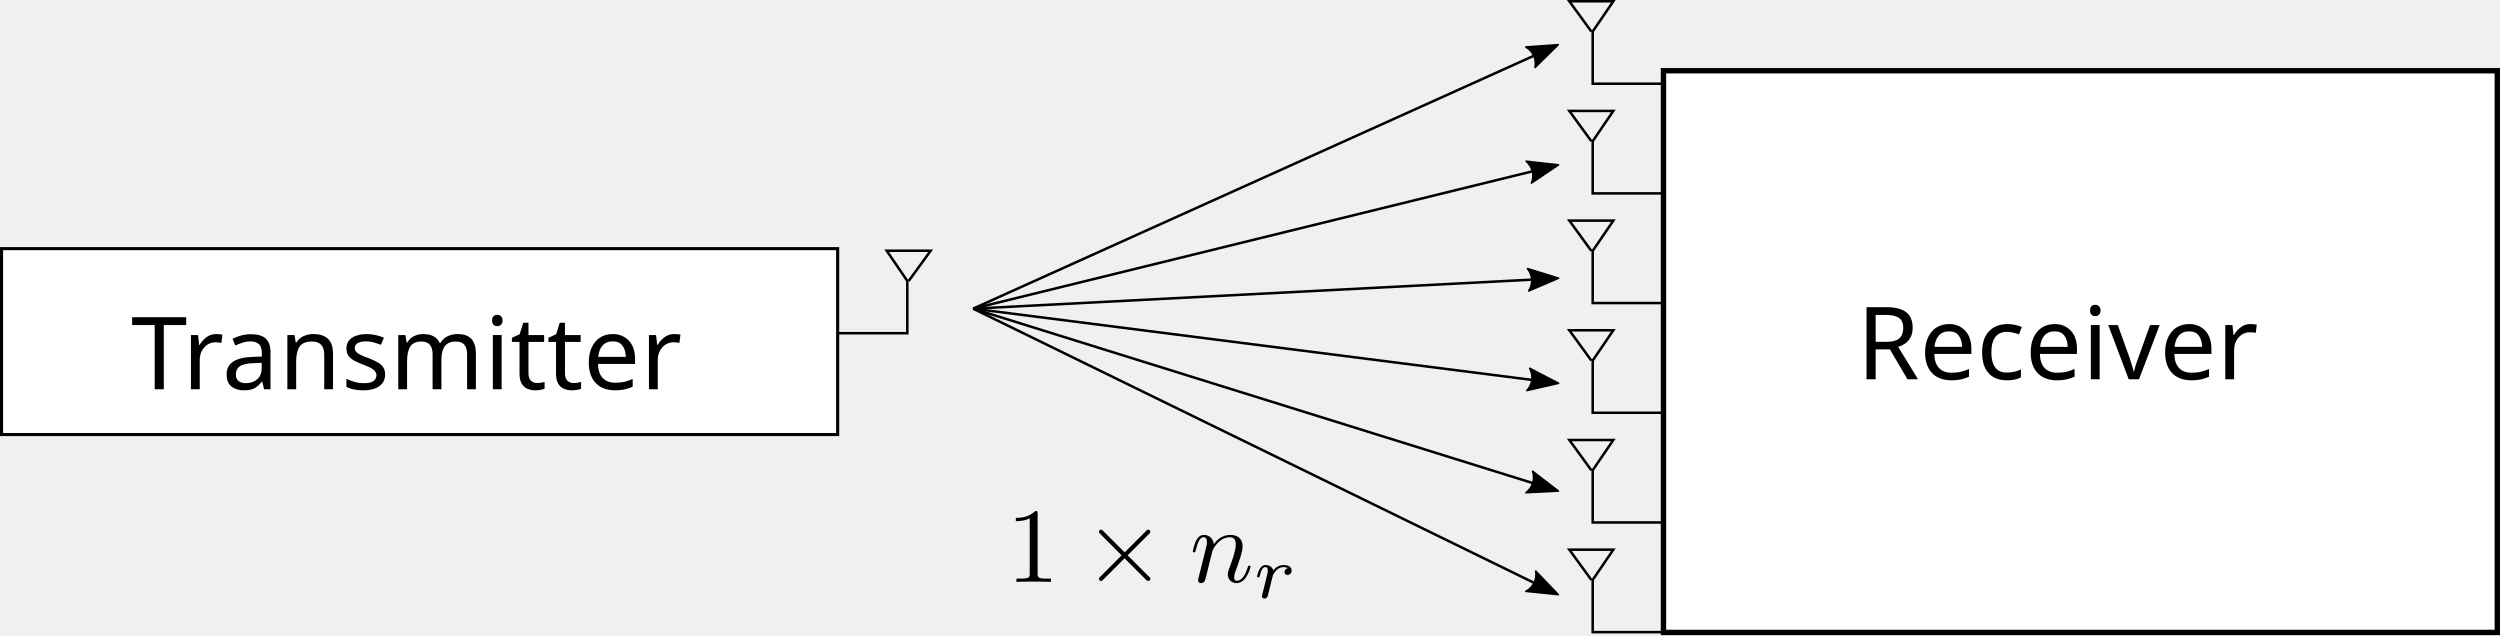
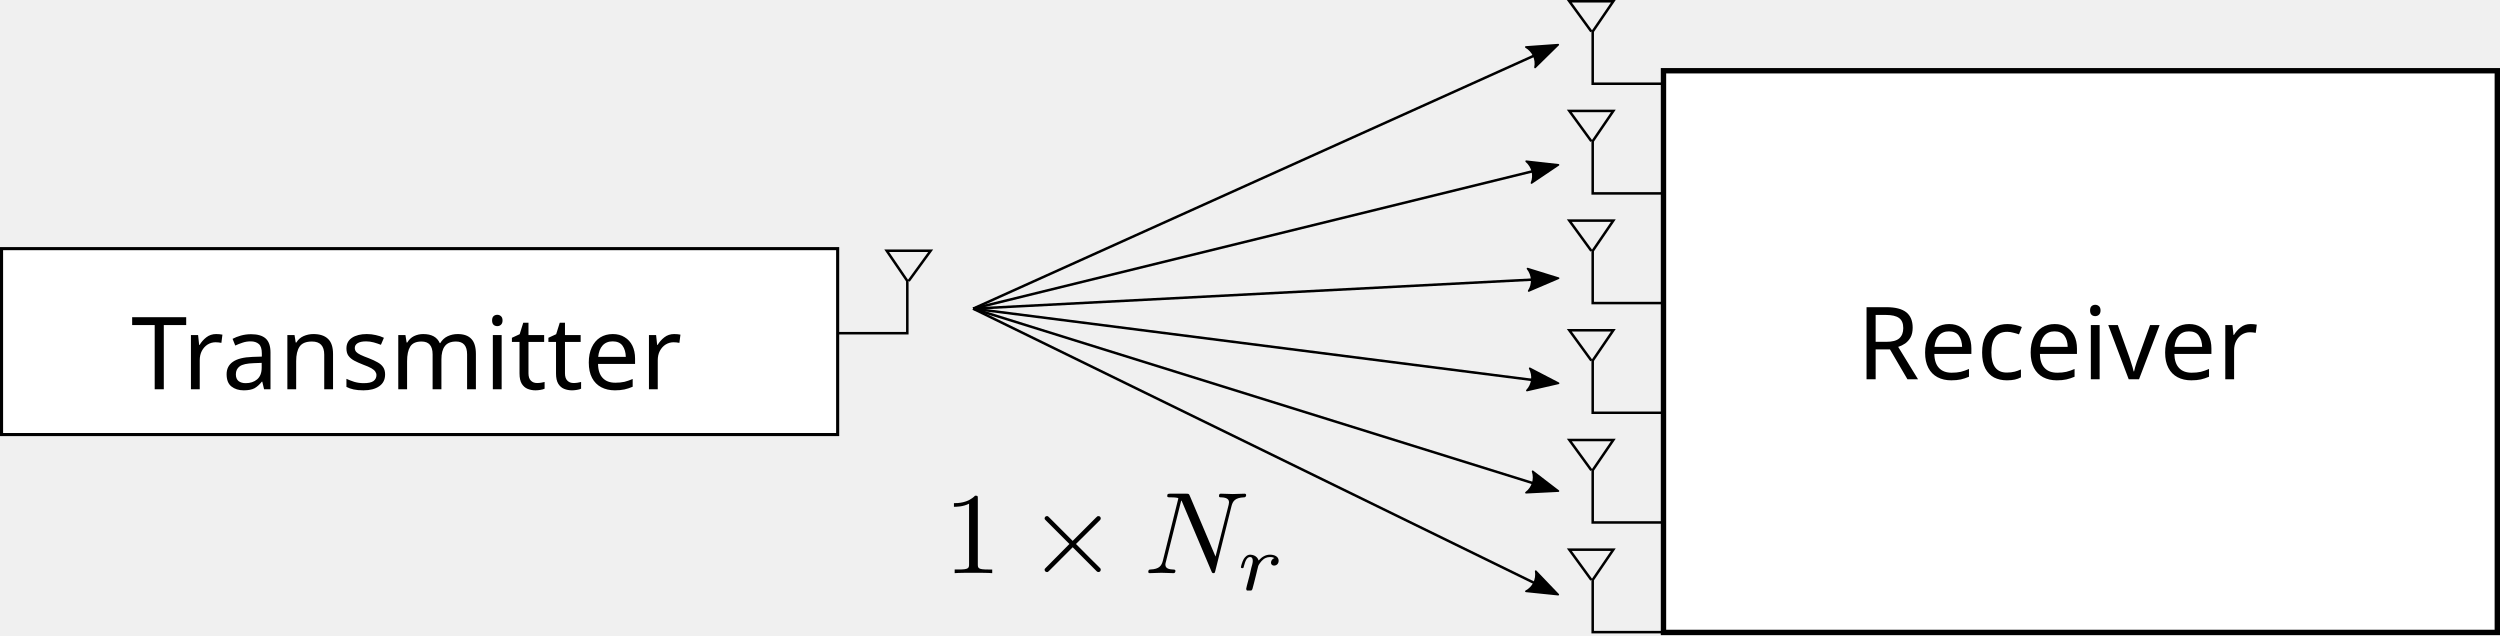
<svg xmlns="http://www.w3.org/2000/svg" width="261.681mm" height="66.479mm" viewBox="0 0 261.681 66.479" version="1.1" id="svg8">
  <defs id="defs2">
    <marker orient="auto" refY="0" refX="0" id="marker5141" style="overflow:visible">
      <path id="path5139" style="fill:#000000;fill-opacity:1;fill-rule:evenodd;stroke:#000000;stroke-width:0.625;stroke-linejoin:round;stroke-opacity:1" d="M 8.719,4.034 -2.207,0.016 8.719,-4.002 c -1.745,2.372 -1.735,5.617 -6e-7,8.035 z" transform="matrix(-1.1,0,0,-1.1,-1.1,0)" />
    </marker>
    <marker style="overflow:visible" id="marker4895" refX="0" refY="0" orient="auto">
      <path transform="matrix(-1.1,0,0,-1.1,-1.1,0)" d="M 8.719,4.034 -2.207,0.016 8.719,-4.002 c -1.745,2.372 -1.735,5.617 -6e-7,8.035 z" style="fill:#000000;fill-opacity:1;fill-rule:evenodd;stroke:#000000;stroke-width:0.625;stroke-linejoin:round;stroke-opacity:1" id="path4893" />
    </marker>
    <marker orient="auto" refY="0" refX="0" id="marker4685" style="overflow:visible">
      <path id="path4683" style="fill:#000000;fill-opacity:1;fill-rule:evenodd;stroke:#000000;stroke-width:0.625;stroke-linejoin:round;stroke-opacity:1" d="M 8.719,4.034 -2.207,0.016 8.719,-4.002 c -1.745,2.372 -1.735,5.617 -6e-7,8.035 z" transform="matrix(-1.1,0,0,-1.1,-1.1,0)" />
    </marker>
    <marker style="overflow:visible" id="marker4463" refX="0" refY="0" orient="auto">
      <path transform="matrix(-1.1,0,0,-1.1,-1.1,0)" d="M 8.719,4.034 -2.207,0.016 8.719,-4.002 c -1.745,2.372 -1.735,5.617 -6e-7,8.035 z" style="fill:#000000;fill-opacity:1;fill-rule:evenodd;stroke:#000000;stroke-width:0.625;stroke-linejoin:round;stroke-opacity:1" id="path4461" />
    </marker>
    <marker orient="auto" refY="0" refX="0" id="marker4271" style="overflow:visible">
      <path id="path4269" style="fill:#000000;fill-opacity:1;fill-rule:evenodd;stroke:#000000;stroke-width:0.625;stroke-linejoin:round;stroke-opacity:1" d="M 8.719,4.034 -2.207,0.016 8.719,-4.002 c -1.745,2.372 -1.735,5.617 -6e-7,8.035 z" transform="matrix(-1.1,0,0,-1.1,-1.1,0)" />
    </marker>
    <marker style="overflow:visible" id="marker2461" refX="0" refY="0" orient="auto">
      <path transform="matrix(-1.1,0,0,-1.1,-1.1,0)" d="M 8.719,4.034 -2.207,0.016 8.719,-4.002 c -1.745,2.372 -1.735,5.617 -6e-7,8.035 z" style="fill:#000000;fill-opacity:1;fill-rule:evenodd;stroke:#000000;stroke-width:0.625;stroke-linejoin:round;stroke-opacity:1" id="path2459" />
    </marker>
+     <clipPath id="clipPath3877">
+       <path clip-rule="nonzero" d="m 25,5 h 4 v 3.301 h -4 z m 0,0" id="path7374" />
+     </clipPath>
  </defs>
-   <g id="layer1" transform="translate(14.11798,14.88813)">
+   <g id="layer1" transform="translate(14.118, 14.8881)">
    <rect style="fill:#ffffff;fill-opacity:1;stroke:#000000;stroke-width:0.563;stroke-miterlimit:4;stroke-dasharray:none;stroke-dashoffset:0;stroke-opacity:1" id="rect815" width="87.279" height="58.793" x="-247.282" y="-7.483" transform="scale(-1,1)" />
    <path style="fill:none;stroke:#000000;stroke-width:0.265px;stroke-linecap:butt;stroke-linejoin:miter;stroke-opacity:1" d="m 159.787,5.357 h -7.193 v -5.467 l 2.158,-3.165 h -4.604 l 2.302,3.165" id="path817" />
    <rect style="fill:#ffffff;fill-opacity:1;stroke:#000000;stroke-width:0.324;stroke-miterlimit:4;stroke-dasharray:none;stroke-dashoffset:0;stroke-opacity:1" id="rect815-3" width="87.518" height="19.461" x="-13.956" y="11.137" />
    <path style="fill:none;stroke:#000000;stroke-width:0.265px;stroke-linecap:butt;stroke-linejoin:miter;stroke-opacity:1" d="m 73.659,19.988 h 7.193 l 1e-5,-5.467 -2.158,-3.165 h 4.604 l -2.302,3.165" id="path817-6" />
    <text xml:space="preserve" style="font-style:normal;font-weight:normal;font-size:10.583px;line-height:1.25;font-family:sans-serif;letter-spacing:0px;word-spacing:0px;fill:#000000;fill-opacity:1;stroke:none;stroke-width:0.265" x="-0.396" y="25.859" id="text1123">
      <tspan id="tspan1121" x="-0.396" y="25.859" style="stroke-width:0.265">Transmitter</tspan>
    </text>
    <text id="text1127" y="24.813" x="180.225" style="font-style:normal;font-weight:normal;font-size:10.583px;line-height:1.25;font-family:sans-serif;letter-spacing:0px;word-spacing:0px;fill:#000000;fill-opacity:1;stroke:none;stroke-width:0.265" xml:space="preserve">
      <tspan style="stroke-width:0.265" y="24.813" x="180.225" id="tspan1125">Receiver</tspan>
    </text>
    <path id="path1503" d="m 159.787,-6.124 h -7.193 v -5.467 l 2.158,-3.165 h -4.604 l 2.302,3.165" style="fill:none;stroke:#000000;stroke-width:0.265px;stroke-linecap:butt;stroke-linejoin:miter;stroke-opacity:1" />
    <path id="path1507" d="m 159.787,16.837 h -7.193 v -5.467 l 2.158,-3.165 h -4.604 l 2.302,3.165" style="fill:none;stroke:#000000;stroke-width:0.265px;stroke-linecap:butt;stroke-linejoin:miter;stroke-opacity:1" />
    <path style="fill:none;stroke:#000000;stroke-width:0.265px;stroke-linecap:butt;stroke-linejoin:miter;stroke-opacity:1" d="m 159.787,28.317 h -7.193 v -5.467 l 2.158,-3.165 h -4.604 l 2.302,3.165" id="path1509" />
    <path id="path1511" d="m 159.787,39.798 h -7.193 v -5.467 l 2.158,-3.165 h -4.604 l 2.302,3.165" style="fill:none;stroke:#000000;stroke-width:0.265px;stroke-linecap:butt;stroke-linejoin:miter;stroke-opacity:1" />
    <path style="fill:none;stroke:#000000;stroke-width:0.265px;stroke-linecap:butt;stroke-linejoin:miter;stroke-opacity:1" d="m 159.787,51.278 h -7.193 v -5.467 l 2.158,-3.165 h -4.604 l 2.302,3.165" id="path1513" />
    <path style="fill:none;stroke:#000000;stroke-width:0.265px;stroke-linecap:butt;stroke-linejoin:miter;stroke-opacity:1;marker-end:url(#marker2461)" d="M 87.739,17.42 148.665,14.255" id="path4253" />
    <path id="path4267" d="M 87.739,17.42 148.665,2.458" style="fill:none;stroke:#000000;stroke-width:0.265px;stroke-linecap:butt;stroke-linejoin:miter;stroke-opacity:1;marker-end:url(#marker4271)" />
    <path style="fill:none;stroke:#000000;stroke-width:0.265px;stroke-linecap:butt;stroke-linejoin:miter;stroke-opacity:1;marker-end:url(#marker4463)" d="M 87.739,17.42 148.665,-10.059" id="path4459" />
    <path id="path4681" d="m 87.739,17.42 60.927,7.769" style="fill:none;stroke:#000000;stroke-width:0.265px;stroke-linecap:butt;stroke-linejoin:miter;stroke-opacity:1;marker-end:url(#marker4685)" />
    <path style="fill:none;stroke:#000000;stroke-width:0.265px;stroke-linecap:butt;stroke-linejoin:miter;stroke-opacity:1;marker-end:url(#marker4895)" d="M 87.739,17.42 148.665,36.41" id="path4891" />
    <path id="path5137" d="M 87.739,17.42 148.665,47.2" style="fill:none;stroke:#000000;stroke-width:0.265px;stroke-linecap:butt;stroke-linejoin:miter;stroke-opacity:1;marker-end:url(#marker5141)" />
-     <g id="g9575" transform="matrix(7.516585,0,0,7.516585,28.46711,-1338.325)">
-       <g word-spacing="normal" letter-spacing="normal" font-size-adjust="none" font-stretch="normal" font-weight="normal" font-variant="normal" font-style="normal" stroke-miterlimit="10.433" xml:space="preserve" transform="matrix(0.02975952,0,0,-0.02975952,-5.207915,196.2611)" id="content" style="font-style:normal;font-variant:normal;font-weight:normal;font-stretch:normal;letter-spacing:normal;word-spacing:normal;text-anchor:start;fill:none;fill-opacity:1;fill-rule:evenodd;stroke:#000000;stroke-linecap:butt;stroke-linejoin:miter;stroke-miterlimit:10.433;stroke-dasharray:none;stroke-dashoffset:0;stroke-opacity:1">
-         <path id="path9566" d="m 470.16,438.09 v 0.05 0.06 0.05 0.05 0.05 0.05 0.04 0.05 0.04 0.04 l -0.01,0.04 v 0.04 0.04 0.03 0.04 l -0.01,0.03 -0.01,0.07 v 0.06 l -0.02,0.05 -0.01,0.05 -0.02,0.05 -0.02,0.04 -0.02,0.04 -0.02,0.03 -0.03,0.03 -0.03,0.03 -0.04,0.03 -0.04,0.02 -0.04,0.02 -0.03,0.01 -0.02,0.01 h -0.03 l -0.02,0.01 -0.03,0.01 h -0.03 l -0.03,0.01 h -0.03 l -0.04,0.01 h -0.03 -0.04 l -0.03,0.01 h -0.04 -0.04 -0.05 -0.04 -0.04 l -0.05,0.01 h -0.05 -0.05 -0.05 -0.05 c -3.09,-3.19 -7.47,-3.19 -9.06,-3.19 v -1.55 c 1,0 3.93,0 6.51,1.3 v -25.81 c 0,-1.8 -0.14,-2.39 -4.62,-2.39 h -1.6 v -1.55 c 1.75,0.16 6.08,0.16 8.07,0.16 2,0 6.32,0 8.07,-0.16 v 1.55 h -1.59 c -4.48,0 -4.64,0.54 -4.64,2.39 z" style="fill:#000000;stroke-width:0" />
-         <path id="path9568" d="m 510.89,420.04 -9.95,9.92 c -0.61,0.6 -0.71,0.71 -1.11,0.71 -0.49,0 -0.99,-0.46 -0.99,-1 0,-0.36 0.1,-0.46 0.64,-1 l 9.97,-10.02 -9.97,-10.01 c -0.54,-0.55 -0.64,-0.64 -0.64,-1 0,-0.55 0.5,-0.99 0.99,-0.99 0.4,0 0.5,0.1 1.11,0.69 l 9.9,9.92 10.32,-10.31 c 0.11,-0.05 0.45,-0.3 0.75,-0.3 0.59,0 1,0.44 1,0.99 0,0.11 0,0.31 -0.16,0.56 -0.05,0.09 -7.97,7.92 -10.45,10.45 l 9.11,9.13 c 0.25,0.29 1,0.93 1.25,1.23 0.04,0.11 0.25,0.3 0.25,0.66 0,0.54 -0.41,1 -1,1 -0.39,0 -0.6,-0.21 -1.14,-0.75 z" style="fill:#000000;stroke-width:0" />
-         <path id="path9570" d="m 545.71,409.14 -0.02,-0.07 -0.01,-0.08 -0.02,-0.07 -0.02,-0.08 -0.03,-0.16 -0.04,-0.16 -0.04,-0.16 -0.03,-0.16 -0.04,-0.16 -0.04,-0.16 -0.02,-0.08 -0.01,-0.07 -0.02,-0.07 -0.01,-0.07 -0.02,-0.07 -0.01,-0.07 -0.02,-0.06 -0.01,-0.06 -0.01,-0.06 -0.01,-0.05 -0.01,-0.05 v -0.04 l -0.01,-0.04 v -0.04 l -0.01,-0.03 V 407 c 0,-0.89 0.71,-1.35 1.44,-1.35 0.61,0 1.5,0.39 1.84,1.39 0.07,0.11 0.66,2.44 0.96,3.69 l 1.09,4.48 c 0.3,1.1 0.6,2.19 0.85,3.35 0.2,0.84 0.6,2.28 0.65,2.48 0.75,1.55 3.39,6.08 8.11,6.08 2.25,0 2.71,-1.84 2.71,-3.48 0,-3.1 -2.46,-9.47 -3.25,-11.61 -0.44,-1.14 -0.49,-1.75 -0.49,-2.3 0,-2.33 1.74,-4.08 4.08,-4.08 4.69,0 6.53,7.27 6.53,7.67 0,0.5 -0.45,0.5 -0.61,0.5 -0.48,0 -0.48,-0.15 -0.73,-0.9 -1,-3.38 -2.65,-6.17 -5.1,-6.17 -0.84,0 -1.18,0.5 -1.18,1.64 0,1.25 0.45,2.45 0.88,3.54 0.96,2.64 3.05,8.11 3.05,10.96 0,3.34 -2.14,5.32 -5.73,5.32 -4.49,0 -6.92,-3.18 -7.77,-4.32 -0.25,2.79 -2.3,4.32 -4.59,4.32 -2.28,0 -3.24,-1.93 -3.74,-2.82 -0.79,-1.71 -1.5,-4.64 -1.5,-4.85 0,-0.5 0.5,-0.5 0.61,-0.5 0.5,0 0.55,0.07 0.85,1.16 0.84,3.53 1.84,5.92 3.64,5.92 0.98,0 1.55,-0.64 1.55,-2.28 0,-1.05 -0.16,-1.61 -0.8,-4.19 z" style="fill:#000000;stroke-width:0" />
-         <path id="path9572" d="m 579.39,405.79 v 0.02 0.01 l 0.01,0.02 v 0.03 l 0.01,0.03 0.01,0.03 v 0.03 l 0.01,0.04 0.01,0.04 0.01,0.05 0.01,0.04 0.02,0.06 0.01,0.05 0.01,0.05 0.03,0.12 0.03,0.13 0.04,0.13 0.03,0.15 0.04,0.14 0.04,0.15 0.04,0.15 0.08,0.32 0.08,0.31 0.04,0.15 0.04,0.15 0.03,0.14 0.04,0.14 0.04,0.14 0.03,0.12 0.03,0.12 0.01,0.05 0.02,0.05 0.01,0.05 0.01,0.05 0.02,0.04 0.01,0.04 0.01,0.04 0.01,0.03 0.01,0.03 v 0.03 l 0.01,0.02 v 0.02 l 0.01,0.01 v 0.01 c 0.08,0.29 1.08,2.02 2.21,2.86 0.37,0.27 1.31,0.97 2.81,0.97 0.34,0 1.22,-0.03 1.92,-0.48 -1.13,-0.31 -1.53,-1.3 -1.53,-1.92 0,-0.77 0.59,-1.29 1.39,-1.29 0.8,0 1.95,0.66 1.95,2.13 0,1.81 -1.92,2.53 -3.7,2.53 -1.81,0 -3.37,-0.72 -4.91,-2.47 -0.62,2.13 -2.75,2.47 -3.59,2.47 -1.28,0 -2.16,-0.8 -2.72,-1.76 -0.8,-1.36 -1.28,-3.4 -1.28,-3.57 0,-0.45 0.48,-0.45 0.59,-0.45 0.49,0 0.52,0.11 0.77,1.05 0.52,2.12 1.19,3.76 2.55,3.76 0.9,0 1.14,-0.76 1.14,-1.7 0,-0.67 -0.32,-1.95 -0.57,-2.89 -0.23,-0.95 -0.57,-2.38 -0.76,-3.14 l -1.11,-4.47 c -0.14,-0.44 -0.35,-1.31 -0.35,-1.42 0,-0.77 0.63,-1.11 1.19,-1.11 0.52,0 1.22,0.31 1.49,1 0.07,0.22 0.45,1.75 0.67,2.62 z" style="fill:#000000;stroke-width:0" />
+     <g transform="matrix(3.461297,0,0,3.461297,85.73227,36.78625)" id="g1600">
+       <g fill="#000000" fill-opacity="1" id="g23" transform="matrix(0.352778,0,0,0.352778,-0.314193,0.00158747)">
+         <g id="use21" transform="translate(0,6.808)">
+           <path d="m 2.938,-6.375 c 0,-0.25 0,-0.266 -0.234,-0.266 C 2.078,-6 1.203,-6 0.891,-6 v 0.312 c 0.203,0 0.781,0 1.297,-0.266 v 5.172 c 0,0.359 -0.031,0.469 -0.922,0.469 h -0.312 V 0 c 0.344,-0.031 1.203,-0.031 1.609,-0.031 0.391,0 1.266,0 1.609,0.031 v -0.312 h -0.312 c -0.906,0 -0.922,-0.109 -0.922,-0.469 z m 0,0" id="path43" />
+         </g>
+       </g>
+       <g fill="#000000" fill-opacity="1" id="g27" transform="matrix(0.352778,0,0,0.352778,-0.314193,0.00158747)">
+         <g id="use25" transform="translate(7.195,6.808)">
+           <path d="M 3.875,-2.766 1.891,-4.75 C 1.766,-4.875 1.75,-4.891 1.672,-4.891 1.562,-4.891 1.469,-4.812 1.469,-4.688 c 0,0.062 0.016,0.078 0.125,0.188 l 2,2 -2,2.016 c -0.109,0.109 -0.125,0.125 -0.125,0.188 0,0.125 0.094,0.203 0.203,0.203 0.078,0 0.094,-0.016 0.219,-0.141 L 3.875,-2.219 l 2.062,2.062 c 0.016,0.016 0.078,0.062 0.141,0.062 0.125,0 0.203,-0.078 0.203,-0.203 0,-0.016 0,-0.047 -0.031,-0.109 C 6.234,-0.422 4.656,-1.984 4.156,-2.5 l 1.828,-1.812 c 0.047,-0.062 0.203,-0.188 0.25,-0.25 0,-0.016 0.047,-0.062 0.047,-0.125 0,-0.125 -0.078,-0.203 -0.203,-0.203 C 6,-4.891 5.969,-4.859 5.859,-4.75 Z m 0,0" id="path47" />
+         </g>
+       </g>
+       <g fill="#000000" fill-opacity="1" id="g31" transform="matrix(0.352778,0,0,0.352778,-0.314193,0.00158747)">
+         <g id="use29" transform="translate(17.158,6.808)">
+           <path d="M 7.531,-5.766 C 7.641,-6.156 7.812,-6.469 8.609,-6.5 c 0.047,0 0.172,-0.016 0.172,-0.203 0,0 0,-0.109 -0.125,-0.109 -0.328,0 -0.688,0.031 -1.016,0.031 -0.328,0 -0.688,-0.031 -1.016,-0.031 -0.062,0 -0.172,0 -0.172,0.203 C 6.453,-6.5 6.547,-6.5 6.625,-6.5 c 0.578,0.016 0.688,0.219 0.688,0.438 0,0.031 -0.031,0.188 -0.031,0.203 l -1.125,4.438 L 3.953,-6.625 C 3.875,-6.797 3.875,-6.812 3.641,-6.812 h -1.344 c -0.188,0 -0.281,0 -0.281,0.203 0,0.109 0.094,0.109 0.281,0.109 0.047,0 0.672,0 0.672,0.094 L 1.641,-1.062 c -0.109,0.406 -0.281,0.719 -1.078,0.75 -0.062,0 -0.172,0.016 -0.172,0.203 0,0.062 0.047,0.109 0.125,0.109 0.328,0 0.672,-0.031 1,-0.031 C 1.859,-0.031 2.219,0 2.547,0 2.594,0 2.719,0 2.719,-0.203 2.719,-0.297 2.625,-0.312 2.516,-0.312 1.938,-0.328 1.859,-0.547 1.859,-0.75 c 0,-0.062 0.016,-0.125 0.047,-0.234 l 1.312,-5.25 C 3.266,-6.188 3.266,-6.156 3.312,-6.062 l 2.484,5.875 C 5.859,-0.016 5.891,0 5.984,0 6.094,0 6.094,-0.031 6.141,-0.203 Z m 0,0" id="path51" />
+         </g>
+       </g>
+       <g clip-path="url(#clipPath3877)" id="g37" transform="matrix(0.352778,0,0,0.352778,-0.314193,0.00158747)">
+         <g fill="#000000" fill-opacity="1" id="g35">
+           <g id="use33" transform="translate(25.163,8.302)">
+             <path d="m 1.641,-1.406 c 0,-0.047 0.172,-0.672 0.172,-0.703 0.016,-0.062 0.219,-0.406 0.453,-0.578 0.062,-0.047 0.25,-0.188 0.562,-0.188 0.062,0 0.234,0 0.375,0.094 -0.219,0.062 -0.297,0.266 -0.297,0.391 0,0.141 0.109,0.25 0.266,0.25 0.172,0 0.391,-0.125 0.391,-0.422 0,-0.359 -0.375,-0.516 -0.734,-0.516 -0.359,0 -0.672,0.156 -0.984,0.5 -0.125,-0.422 -0.547,-0.5 -0.719,-0.5 -0.25,0 -0.422,0.172 -0.547,0.359 -0.156,0.266 -0.25,0.672 -0.25,0.719 0,0.078 0.094,0.078 0.125,0.078 0.094,0 0.094,-0.016 0.141,-0.203 0.109,-0.422 0.25,-0.75 0.516,-0.75 0.188,0 0.234,0.156 0.234,0.344 0,0.125 -0.062,0.391 -0.125,0.578 -0.047,0.188 -0.109,0.469 -0.141,0.625 L 0.844,-0.438 C 0.828,-0.344 0.781,-0.172 0.781,-0.156 0.781,0 0.906,0.062 1.016,0.062 1.125,0.062 1.266,0 1.312,-0.125 1.328,-0.172 1.406,-0.484 1.453,-0.656 Z m 0,0" id="path55" />
+           </g>
+         </g>
      </g>
    </g>
  </g>
</svg>
